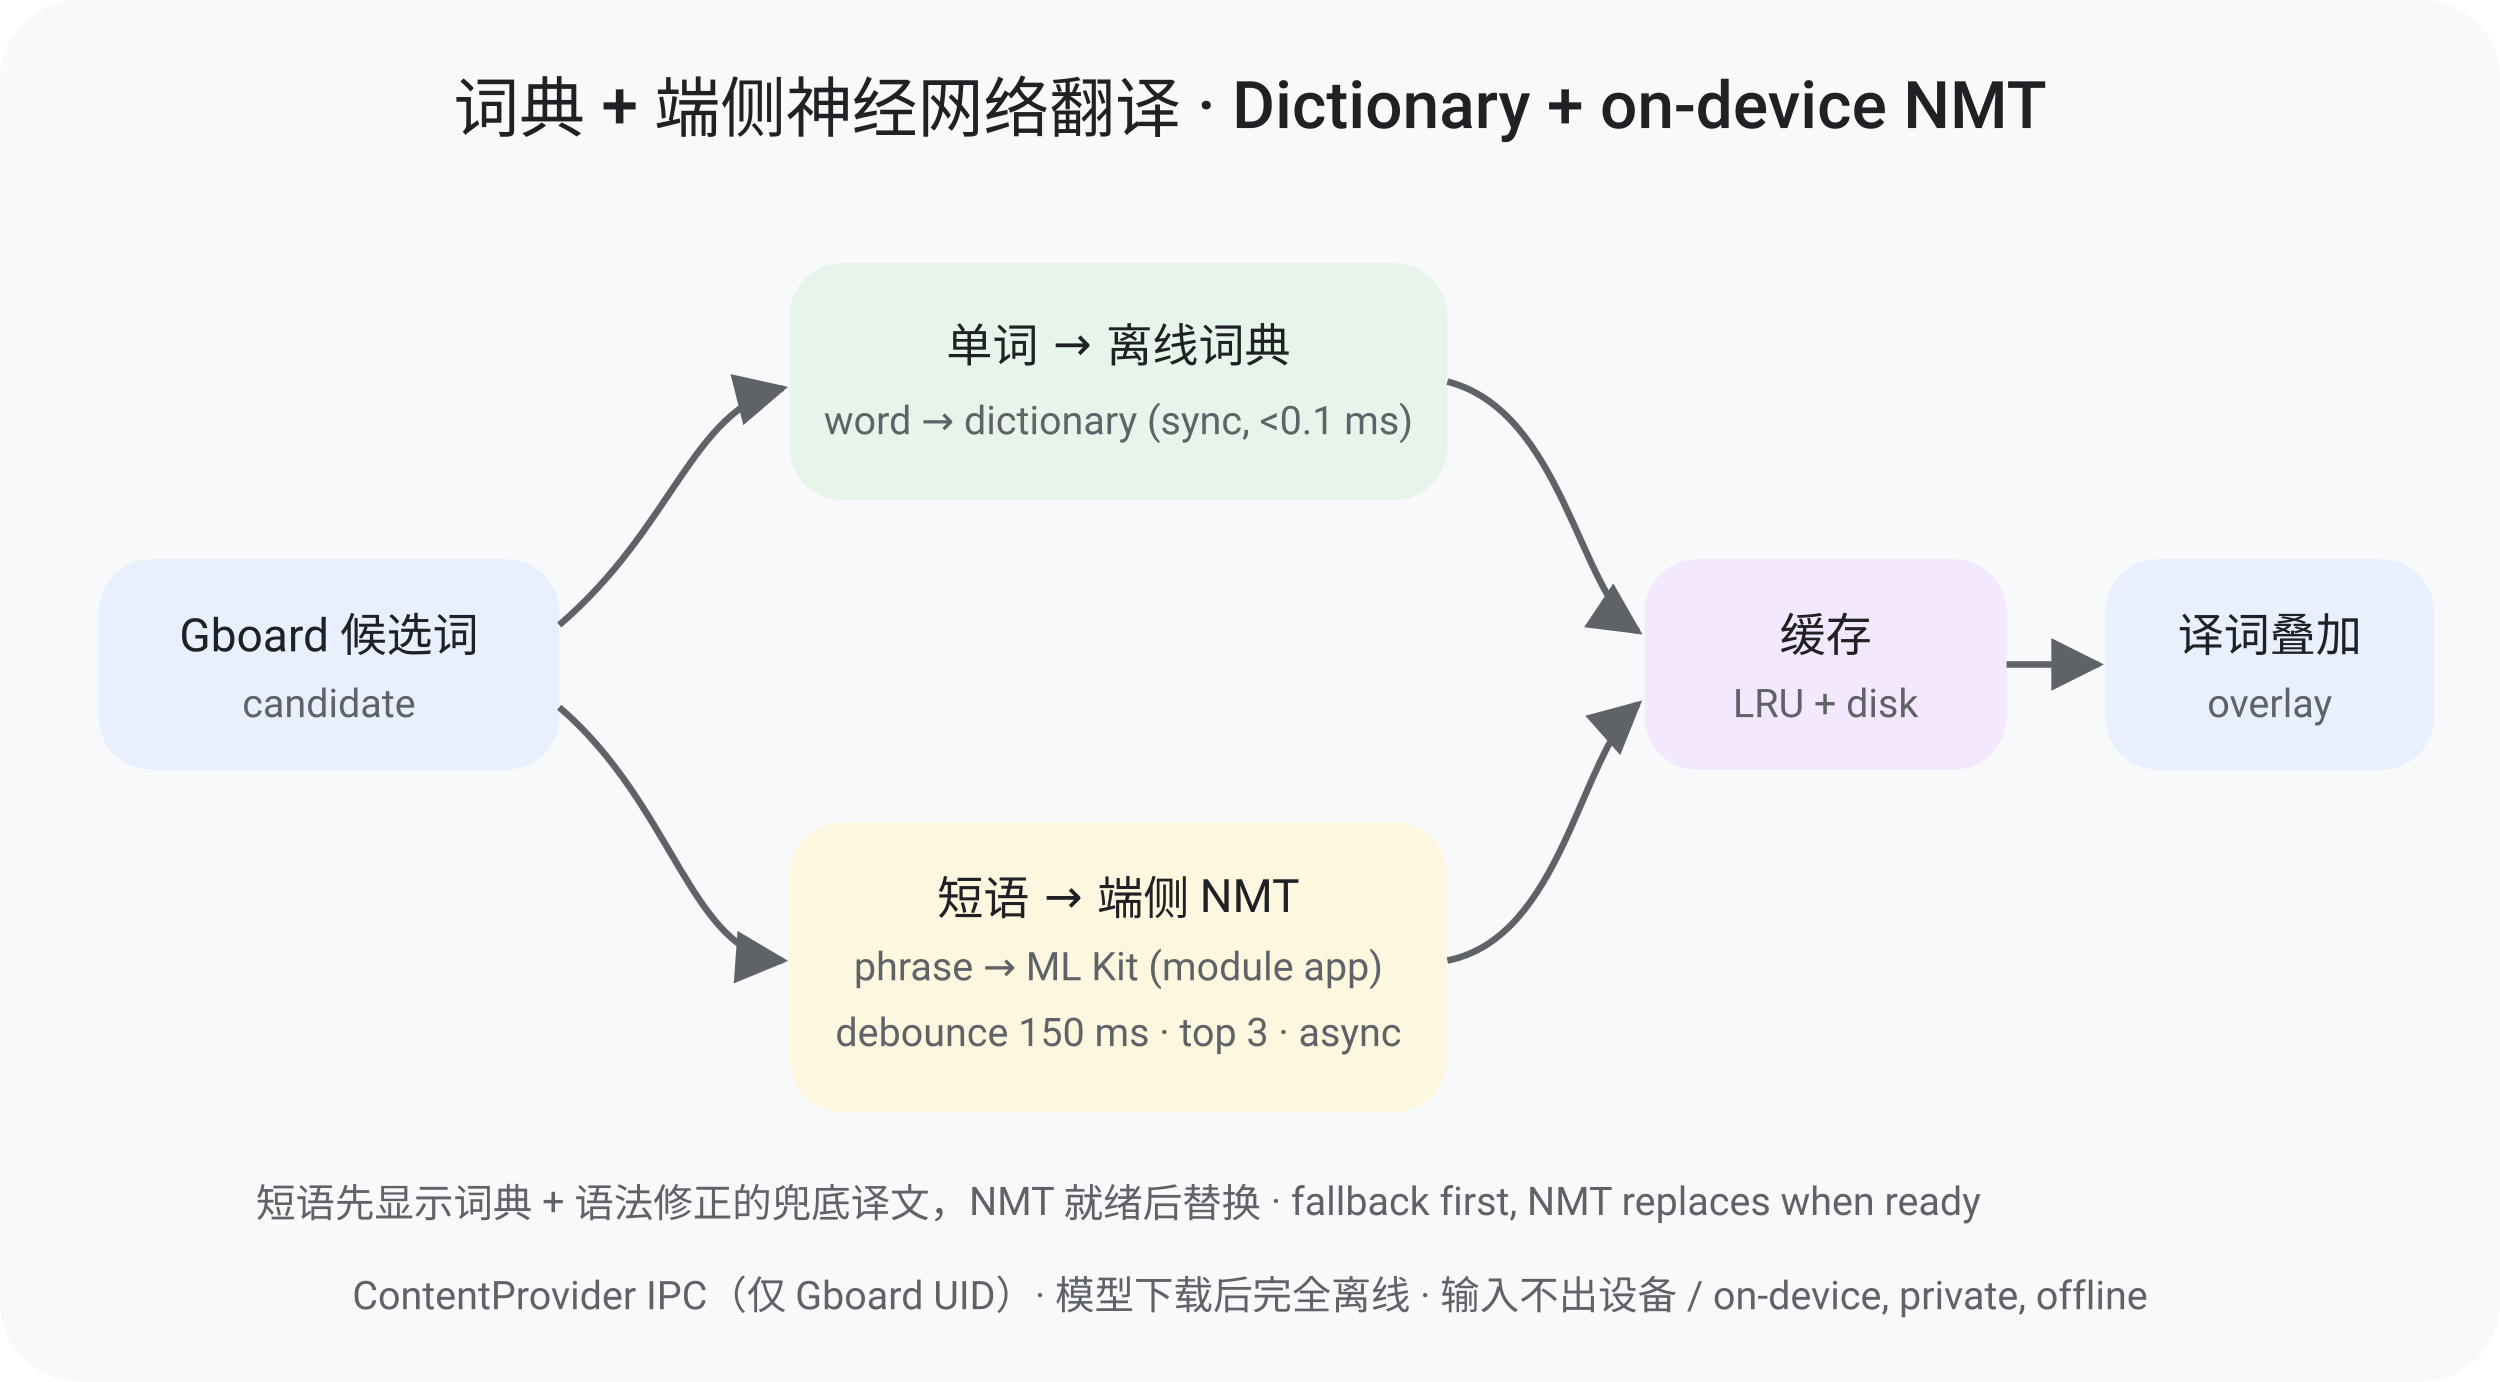
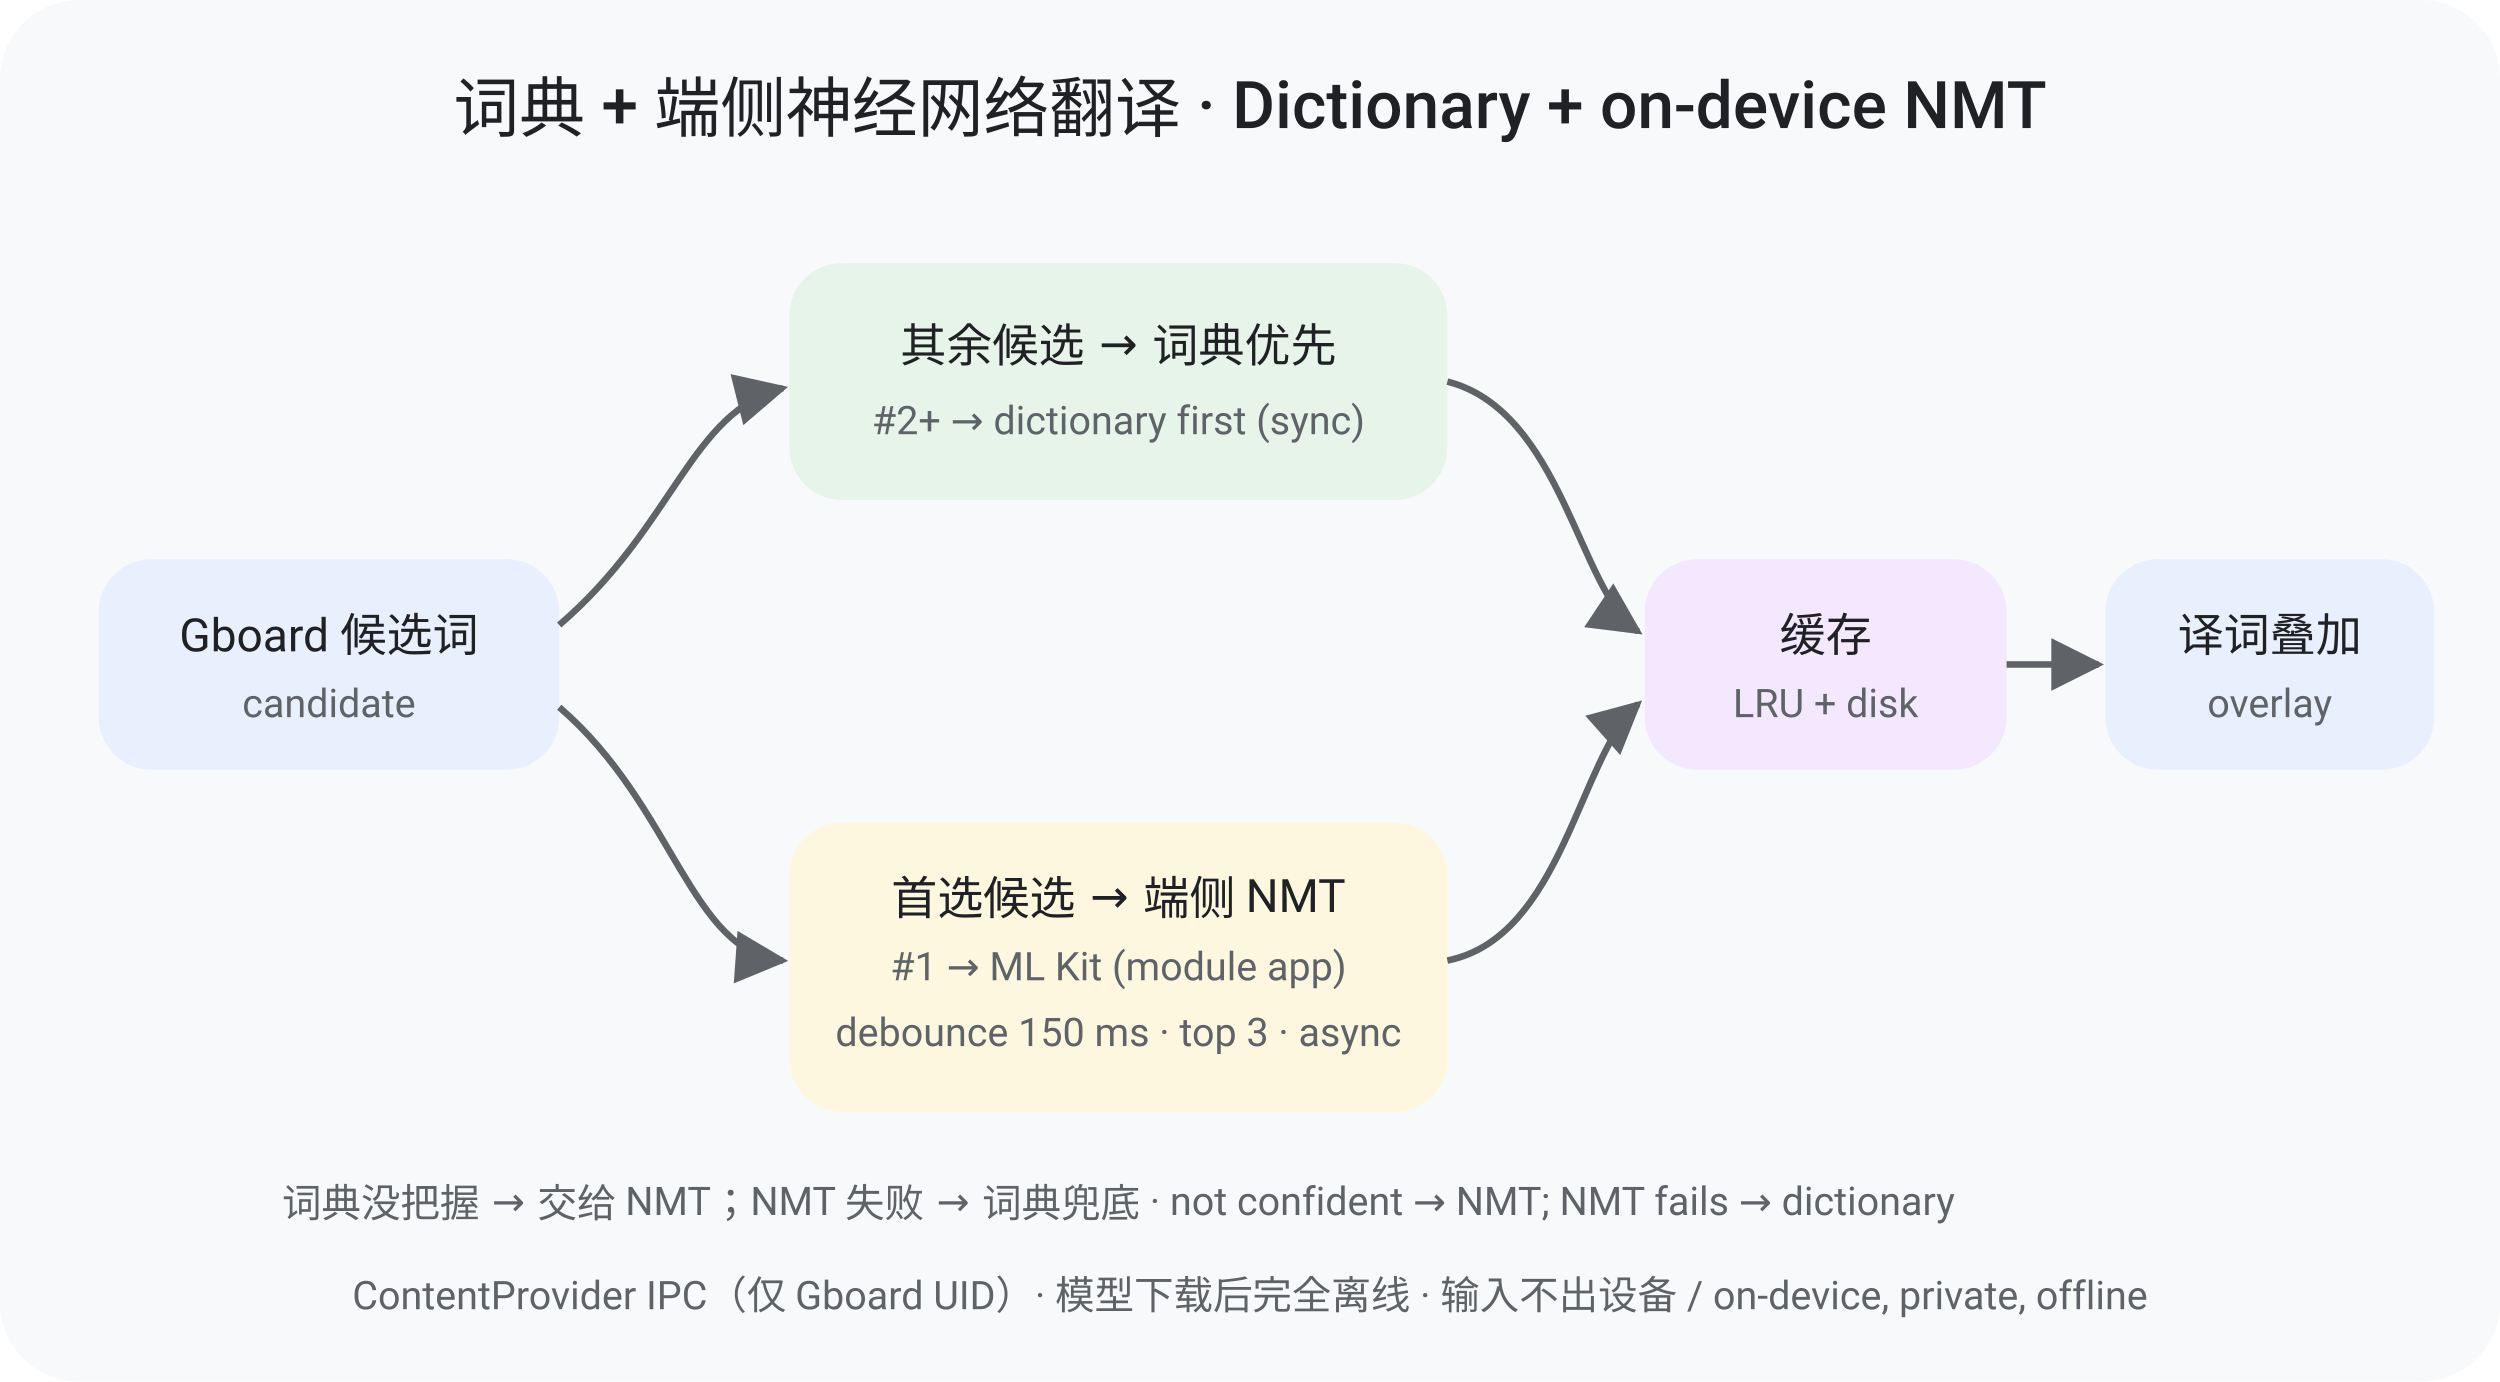
<svg xmlns="http://www.w3.org/2000/svg" viewBox="0 0 760 420" role="img" aria-labelledby="t d" font-family="Roboto, 'Google Sans', 'Noto Sans SC', sans-serif">
  <defs>
    <marker id="a" viewBox="0 0 10 10" refX="9" refY="5" markerWidth="8" markerHeight="8" orient="auto-start-reverse">
      <path d="M0 0L10 5L0 10z" fill="#5f6368" />
    </marker>
  </defs>
  <rect width="760" height="420" rx="24" fill="#f8f9fa" />
  <text x="380" y="40" text-anchor="middle" font-size="20" font-weight="500" fill="#202124">词典 + 端侧神经网络翻译 · Dictionary + on-device NMT</text>
  <g font-size="14" fill="#202124">
    <rect x="30" y="170" width="140" height="64" rx="16" fill="#e8f0fe" />
    <text x="100" y="198" text-anchor="middle">Gboard 候选词</text>
    <text x="100" y="218" text-anchor="middle" font-size="12" fill="#5f6368">candidate</text>
    <rect x="240" y="80" width="200" height="72" rx="16" fill="#e6f4ea" />
-     <text x="340" y="110" text-anchor="middle">单词 → 离线词典</text>
-     <text x="340" y="132" text-anchor="middle" font-size="12" fill="#5f6368">word → dictionary (sync, &lt;0.1 ms)</text>
+     <text x="340" y="110" text-anchor="middle">其余候选 → 词典优先</text>
+     <text x="340" y="132" text-anchor="middle" font-size="12" fill="#5f6368">#2+ → dictionary first (sync)</text>
    <rect x="240" y="250" width="200" height="88" rx="16" fill="#fef7e0" />
-     <text x="340" y="278" text-anchor="middle">短语 → 端侧 NMT</text>
-     <text x="340" y="298" text-anchor="middle" font-size="12" fill="#5f6368">phrase → ML Kit (module app)</text>
+     <text x="340" y="278" text-anchor="middle">首选候选 → 端侧 NMT</text>
+     <text x="340" y="298" text-anchor="middle" font-size="12" fill="#5f6368">#1 → ML Kit (module app)</text>
    <text x="340" y="318" text-anchor="middle" font-size="12" fill="#5f6368">debounce 150 ms · top 3 · async</text>
    <rect x="500" y="170" width="110" height="64" rx="16" fill="#f3e8fd" />
    <text x="555" y="198" text-anchor="middle">缓存</text>
    <text x="555" y="218" text-anchor="middle" font-size="12" fill="#5f6368">LRU + disk</text>
    <rect x="640" y="170" width="100" height="64" rx="16" fill="#e8f0fe" />
    <text x="690" y="198" text-anchor="middle">译词叠加</text>
    <text x="690" y="218" text-anchor="middle" font-size="12" fill="#5f6368">overlay</text>
  </g>
  <g stroke="#5f6368" stroke-width="2" fill="none" marker-end="url(#a)">
    <path d="M170 190 C205 160 210 125 238 118" />
    <path d="M170 215 C205 245 210 290 238 292" />
    <path d="M440 116 C475 125 480 180 498 192" />
    <path d="M440 292 C475 285 480 230 498 214" />
    <path d="M610 202 L638 202" />
  </g>
-   <text x="340" y="370" text-anchor="middle" font-size="12" fill="#5f6368">短语先显示词典 + 语法修正的兜底译文，NMT 就绪后替换 · fallback first, NMT replaces when ready</text>
+   <text x="340" y="370" text-anchor="middle" font-size="12" fill="#5f6368">词典没把握 → 交给 NMT；NMT 失败 → 词典兜底 · not confident → NMT; NMT fails → dictionary</text>
  <text x="380" y="398" text-anchor="middle" font-size="12" fill="#5f6368">ContentProvider IPC（仅 Gboard UID）· 模型下载后完全离线 · 输入不出设备 / on-device, private, offline</text>
</svg>
